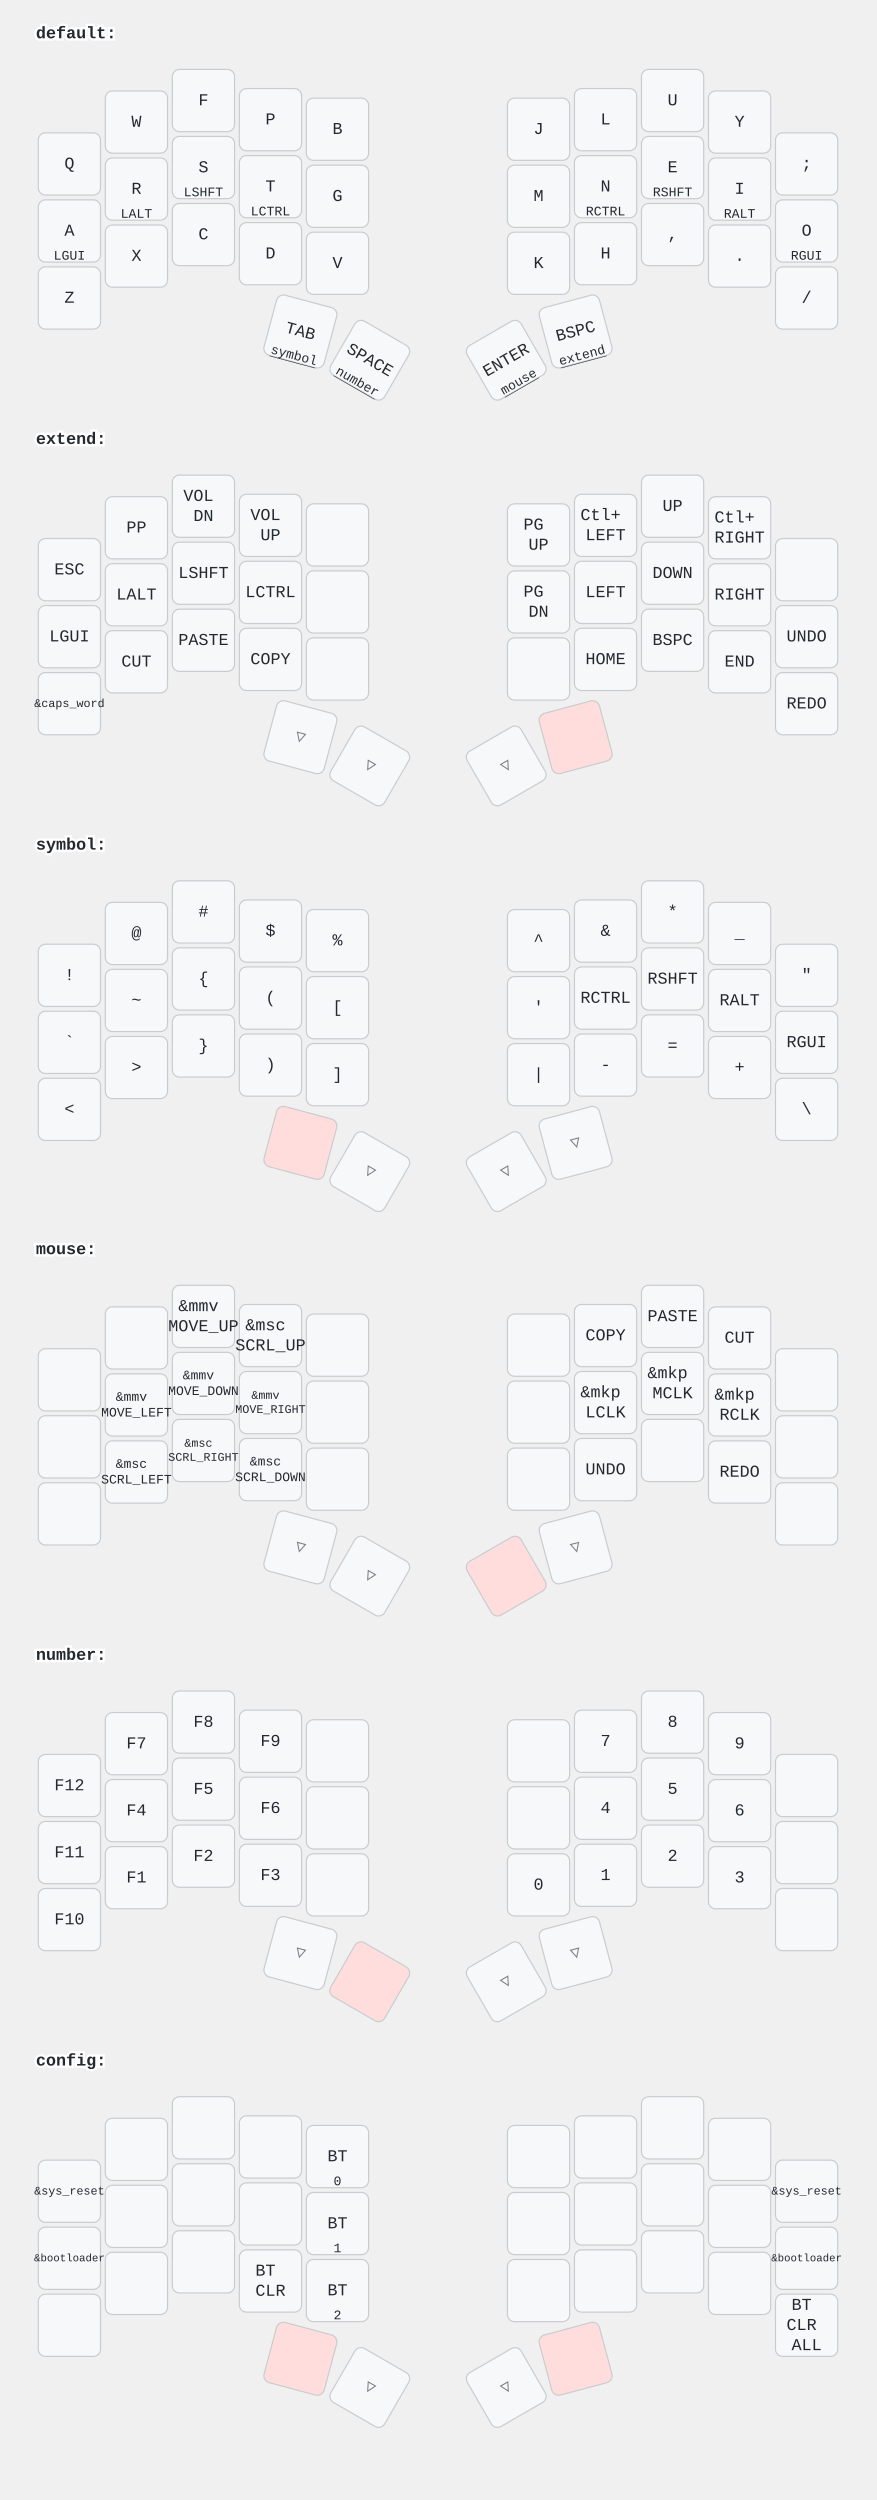
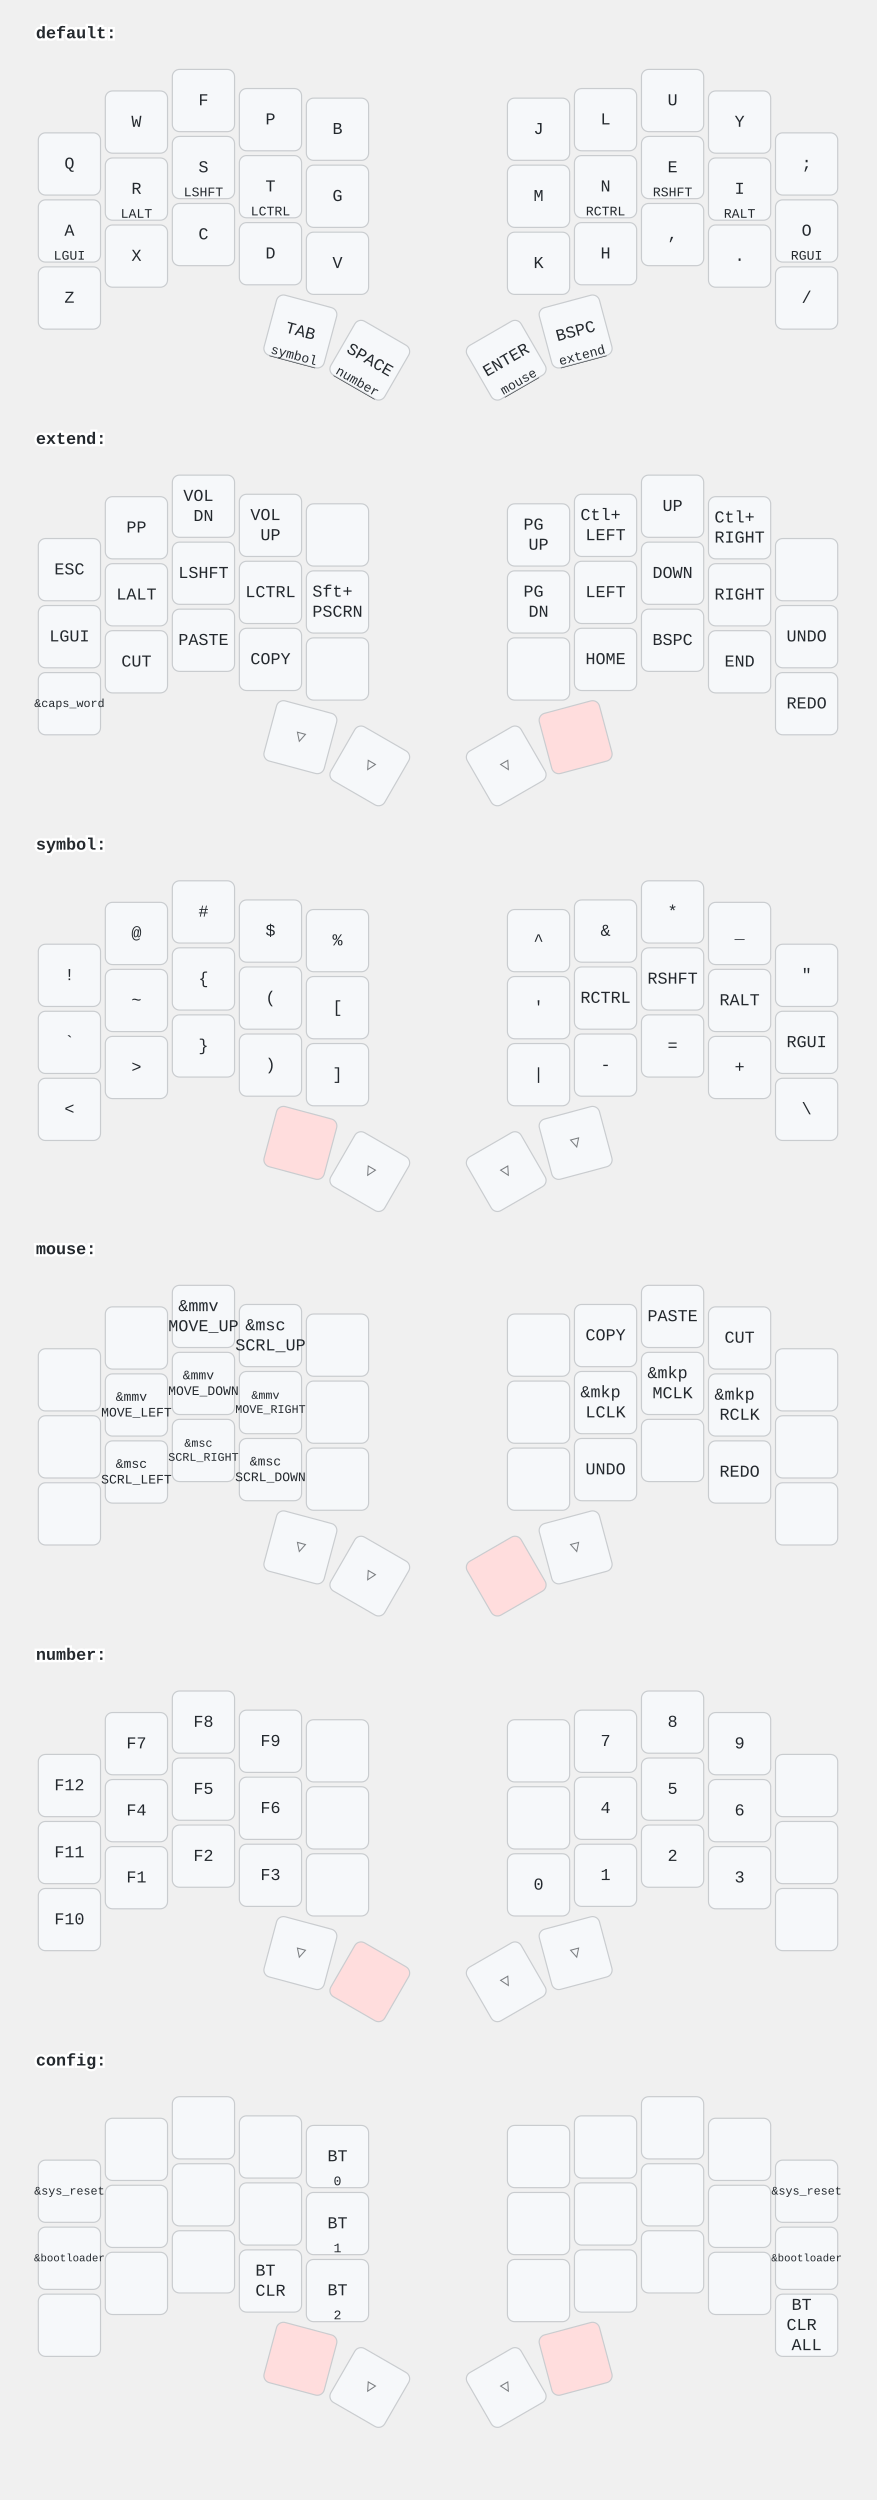
<svg xmlns="http://www.w3.org/2000/svg" width="732" height="2089" viewBox="0 0 732 2089" class="keymap">
  <style>/* inherit to force styles through use tags */
svg path {
    fill: inherit;
}

/* font and background color specifications */
svg.keymap {
    font-family: SFMono-Regular,Consolas,Liberation Mono,Menlo,monospace;
    font-size: 14px;
    font-kerning: normal;
    text-rendering: optimizeLegibility;
    fill: #24292e;
}

/* default key styling */
rect.key {
    fill: #f6f8fa;
}

rect.key, rect.combo {
    stroke: #c9cccf;
    stroke-width: 1;
}

/* default key side styling, only used is draw_key_sides is set */
rect.side {
    filter: brightness(90%);
}

/* color accent for combo boxes */
rect.combo, rect.combo-separate {
    fill: #cdf;
}

/* color accent for held keys */
rect.held, rect.combo.held {
    fill: #fdd;
}

/* color accent for ghost (optional) keys */
rect.ghost, rect.combo.ghost {
    stroke-dasharray: 4, 4;
    stroke-width: 2;
}

text {
    text-anchor: middle;
    dominant-baseline: middle;
}

/* styling for layer labels */
text.label {
    font-weight: bold;
    text-anchor: start;
    stroke: white;
    stroke-width: 4;
    paint-order: stroke;
}

/* styling for optional footer */
text.footer {
    text-anchor: end;
    dominant-baseline: auto;
    stroke: white;
    stroke-width: 4;
    paint-order: stroke;
}

/* styling for combo tap, and key hold/shifted label text */
text.combo, text.hold, text.shifted {
    font-size: 11px;
}

text.hold {
    text-anchor: middle;
    dominant-baseline: auto;
}

text.shifted {
    text-anchor: middle;
    dominant-baseline: hanging;
}

text.layer-activator {
    text-decoration: underline;
}

/* styling for hold/shifted label text in combo box */
text.combo.hold, text.combo.shifted {
    font-size: 8px;
}

/* lighter symbol for transparent keys */
text.trans {
    fill: #7b7e81;
}

/* styling for combo dendrons */
path.combo {
    stroke-width: 1;
    stroke: gray;
    fill: none;
}

/* Start Tabler Icons Cleanup */
/* cannot use height/width with glyphs */
.icon-tabler &gt; path {
    fill: inherit;
    stroke: inherit;
    stroke-width: 2;
}
/* hide tabler's default box */
.icon-tabler &gt; path[stroke="none"][fill="none"] {
    visibility: hidden;
}
/* End Tabler Icons Cleanup */
</style>
  <g transform="translate(30, 0)" class="layer-default">
    <text x="0" y="28" class="label" id="default">default:</text>
    <g transform="translate(0, 56)">
      <g transform="translate(28, 81)" class="key keypos-0">
        <rect rx="6" ry="6" x="-26" y="-26" width="52" height="52" class="key" />
        <text x="0" y="0" class="key tap">Q</text>
      </g>
      <g transform="translate(84, 46)" class="key keypos-1">
        <rect rx="6" ry="6" x="-26" y="-26" width="52" height="52" class="key" />
        <text x="0" y="0" class="key tap">W</text>
      </g>
      <g transform="translate(140, 28)" class="key keypos-2">
        <rect rx="6" ry="6" x="-26" y="-26" width="52" height="52" class="key" />
        <text x="0" y="0" class="key tap">F</text>
      </g>
      <g transform="translate(196, 44)" class="key keypos-3">
        <rect rx="6" ry="6" x="-26" y="-26" width="52" height="52" class="key" />
        <text x="0" y="0" class="key tap">P</text>
      </g>
      <g transform="translate(252, 52)" class="key keypos-4">
        <rect rx="6" ry="6" x="-26" y="-26" width="52" height="52" class="key" />
        <text x="0" y="0" class="key tap">B</text>
      </g>
      <g transform="translate(420, 52)" class="key keypos-5">
        <rect rx="6" ry="6" x="-26" y="-26" width="52" height="52" class="key" />
        <text x="0" y="0" class="key tap">J</text>
      </g>
      <g transform="translate(476, 44)" class="key keypos-6">
        <rect rx="6" ry="6" x="-26" y="-26" width="52" height="52" class="key" />
        <text x="0" y="0" class="key tap">L</text>
      </g>
      <g transform="translate(532, 28)" class="key keypos-7">
        <rect rx="6" ry="6" x="-26" y="-26" width="52" height="52" class="key" />
        <text x="0" y="0" class="key tap">U</text>
      </g>
      <g transform="translate(588, 46)" class="key keypos-8">
        <rect rx="6" ry="6" x="-26" y="-26" width="52" height="52" class="key" />
        <text x="0" y="0" class="key tap">Y</text>
      </g>
      <g transform="translate(644, 81)" class="key keypos-9">
        <rect rx="6" ry="6" x="-26" y="-26" width="52" height="52" class="key" />
        <text x="0" y="0" class="key tap">;</text>
      </g>
      <g transform="translate(28, 137)" class="key keypos-10">
        <rect rx="6" ry="6" x="-26" y="-26" width="52" height="52" class="key" />
        <text x="0" y="0" class="key tap">A</text>
        <text x="0" y="24" class="key hold">LGUI</text>
      </g>
      <g transform="translate(84, 102)" class="key keypos-11">
        <rect rx="6" ry="6" x="-26" y="-26" width="52" height="52" class="key" />
        <text x="0" y="0" class="key tap">R</text>
        <text x="0" y="24" class="key hold">LALT</text>
      </g>
      <g transform="translate(140, 84)" class="key keypos-12">
        <rect rx="6" ry="6" x="-26" y="-26" width="52" height="52" class="key" />
        <text x="0" y="0" class="key tap">S</text>
        <text x="0" y="24" class="key hold">LSHFT</text>
      </g>
      <g transform="translate(196, 100)" class="key keypos-13">
        <rect rx="6" ry="6" x="-26" y="-26" width="52" height="52" class="key" />
        <text x="0" y="0" class="key tap">T</text>
        <text x="0" y="24" class="key hold">LCTRL</text>
      </g>
      <g transform="translate(252, 108)" class="key keypos-14">
        <rect rx="6" ry="6" x="-26" y="-26" width="52" height="52" class="key" />
        <text x="0" y="0" class="key tap">G</text>
      </g>
      <g transform="translate(420, 108)" class="key keypos-15">
        <rect rx="6" ry="6" x="-26" y="-26" width="52" height="52" class="key" />
        <text x="0" y="0" class="key tap">M</text>
      </g>
      <g transform="translate(476, 100)" class="key keypos-16">
        <rect rx="6" ry="6" x="-26" y="-26" width="52" height="52" class="key" />
        <text x="0" y="0" class="key tap">N</text>
        <text x="0" y="24" class="key hold">RCTRL</text>
      </g>
      <g transform="translate(532, 84)" class="key keypos-17">
        <rect rx="6" ry="6" x="-26" y="-26" width="52" height="52" class="key" />
        <text x="0" y="0" class="key tap">E</text>
        <text x="0" y="24" class="key hold">RSHFT</text>
      </g>
      <g transform="translate(588, 102)" class="key keypos-18">
        <rect rx="6" ry="6" x="-26" y="-26" width="52" height="52" class="key" />
        <text x="0" y="0" class="key tap">I</text>
        <text x="0" y="24" class="key hold">RALT</text>
      </g>
      <g transform="translate(644, 137)" class="key keypos-19">
        <rect rx="6" ry="6" x="-26" y="-26" width="52" height="52" class="key" />
        <text x="0" y="0" class="key tap">O</text>
        <text x="0" y="24" class="key hold">RGUI</text>
      </g>
      <g transform="translate(28, 193)" class="key keypos-20">
        <rect rx="6" ry="6" x="-26" y="-26" width="52" height="52" class="key" />
        <text x="0" y="0" class="key tap">Z</text>
      </g>
      <g transform="translate(84, 158)" class="key keypos-21">
        <rect rx="6" ry="6" x="-26" y="-26" width="52" height="52" class="key" />
        <text x="0" y="0" class="key tap">X</text>
      </g>
      <g transform="translate(140, 140)" class="key keypos-22">
        <rect rx="6" ry="6" x="-26" y="-26" width="52" height="52" class="key" />
        <text x="0" y="0" class="key tap">C</text>
      </g>
      <g transform="translate(196, 156)" class="key keypos-23">
        <rect rx="6" ry="6" x="-26" y="-26" width="52" height="52" class="key" />
        <text x="0" y="0" class="key tap">D</text>
      </g>
      <g transform="translate(252, 164)" class="key keypos-24">
        <rect rx="6" ry="6" x="-26" y="-26" width="52" height="52" class="key" />
        <text x="0" y="0" class="key tap">V</text>
      </g>
      <g transform="translate(420, 164)" class="key keypos-25">
        <rect rx="6" ry="6" x="-26" y="-26" width="52" height="52" class="key" />
        <text x="0" y="0" class="key tap">K</text>
      </g>
      <g transform="translate(476, 156)" class="key keypos-26">
        <rect rx="6" ry="6" x="-26" y="-26" width="52" height="52" class="key" />
        <text x="0" y="0" class="key tap">H</text>
      </g>
      <g transform="translate(532, 140)" class="key keypos-27">
        <rect rx="6" ry="6" x="-26" y="-26" width="52" height="52" class="key" />
        <text x="0" y="0" class="key tap">,</text>
      </g>
      <g transform="translate(588, 158)" class="key keypos-28">
        <rect rx="6" ry="6" x="-26" y="-26" width="52" height="52" class="key" />
        <text x="0" y="0" class="key tap">.</text>
      </g>
      <g transform="translate(644, 193)" class="key keypos-29">
        <rect rx="6" ry="6" x="-26" y="-26" width="52" height="52" class="key" />
        <text x="0" y="0" class="key tap">/</text>
      </g>
      <g transform="translate(221, 221) rotate(15.0)" class="key keypos-30">
        <rect rx="6" ry="6" x="-26" y="-26" width="52" height="52" class="key" />
        <text x="0" y="0" class="key tap">TAB</text>
        <a href="#symbol">
          <text x="0" y="24" class="key hold layer-activator">symbol</text>
        </a>
      </g>
      <g transform="translate(279, 245) rotate(30.0)" class="key keypos-31">
        <rect rx="6" ry="6" x="-26" y="-26" width="52" height="52" class="key" />
        <text x="0" y="0" class="key tap">SPACE</text>
        <a href="#number">
          <text x="0" y="24" class="key hold layer-activator">number</text>
        </a>
      </g>
      <g transform="translate(393, 245) rotate(-30.0)" class="key keypos-32">
        <rect rx="6" ry="6" x="-26" y="-26" width="52" height="52" class="key" />
        <text x="0" y="0" class="key tap">ENTER</text>
        <a href="#mouse">
          <text x="0" y="24" class="key hold layer-activator">mouse</text>
        </a>
      </g>
      <g transform="translate(451, 221) rotate(-15.0)" class="key keypos-33">
        <rect rx="6" ry="6" x="-26" y="-26" width="52" height="52" class="key" />
        <text x="0" y="0" class="key tap">BSPC</text>
        <a href="#extend">
          <text x="0" y="24" class="key hold layer-activator">extend</text>
        </a>
      </g>
    </g>
  </g>
  <g transform="translate(30, 339)" class="layer-extend">
    <text x="0" y="28" class="label" id="extend">extend:</text>
    <g transform="translate(0, 56)">
      <g transform="translate(28, 81)" class="key keypos-0">
        <rect rx="6" ry="6" x="-26" y="-26" width="52" height="52" class="key" />
        <text x="0" y="0" class="key tap">ESC</text>
      </g>
      <g transform="translate(84, 46)" class="key keypos-1">
        <rect rx="6" ry="6" x="-26" y="-26" width="52" height="52" class="key" />
        <text x="0" y="0" class="key tap">PP</text>
      </g>
      <g transform="translate(140, 28)" class="key keypos-2">
        <rect rx="6" ry="6" x="-26" y="-26" width="52" height="52" class="key" />
        <text x="0" y="0" class="key tap">
          <tspan x="0" dy="-0.6em">VOL</tspan>
          <tspan x="0" dy="1.2em">DN</tspan>
        </text>
      </g>
      <g transform="translate(196, 44)" class="key keypos-3">
        <rect rx="6" ry="6" x="-26" y="-26" width="52" height="52" class="key" />
        <text x="0" y="0" class="key tap">
          <tspan x="0" dy="-0.6em">VOL</tspan>
          <tspan x="0" dy="1.2em">UP</tspan>
        </text>
      </g>
      <g transform="translate(252, 52)" class="key keypos-4">
        <rect rx="6" ry="6" x="-26" y="-26" width="52" height="52" class="key" />
      </g>
      <g transform="translate(420, 52)" class="key keypos-5">
        <rect rx="6" ry="6" x="-26" y="-26" width="52" height="52" class="key" />
        <text x="0" y="0" class="key tap">
          <tspan x="0" dy="-0.6em">PG</tspan>
          <tspan x="0" dy="1.2em">UP</tspan>
        </text>
      </g>
      <g transform="translate(476, 44)" class="key keypos-6">
        <rect rx="6" ry="6" x="-26" y="-26" width="52" height="52" class="key" />
        <text x="0" y="0" class="key tap">
          <tspan x="0" dy="-0.6em">Ctl+</tspan>
          <tspan x="0" dy="1.2em">LEFT</tspan>
        </text>
      </g>
      <g transform="translate(532, 28)" class="key keypos-7">
        <rect rx="6" ry="6" x="-26" y="-26" width="52" height="52" class="key" />
        <text x="0" y="0" class="key tap">UP</text>
      </g>
      <g transform="translate(588, 46)" class="key keypos-8">
        <rect rx="6" ry="6" x="-26" y="-26" width="52" height="52" class="key" />
        <text x="0" y="0" class="key tap">
          <tspan x="0" dy="-0.6em">Ctl+</tspan>
          <tspan x="0" dy="1.2em">RIGHT</tspan>
        </text>
      </g>
      <g transform="translate(644, 81)" class="key keypos-9">
        <rect rx="6" ry="6" x="-26" y="-26" width="52" height="52" class="key" />
      </g>
      <g transform="translate(28, 137)" class="key keypos-10">
        <rect rx="6" ry="6" x="-26" y="-26" width="52" height="52" class="key" />
        <text x="0" y="0" class="key tap">LGUI</text>
      </g>
      <g transform="translate(84, 102)" class="key keypos-11">
        <rect rx="6" ry="6" x="-26" y="-26" width="52" height="52" class="key" />
        <text x="0" y="0" class="key tap">LALT</text>
      </g>
      <g transform="translate(140, 84)" class="key keypos-12">
        <rect rx="6" ry="6" x="-26" y="-26" width="52" height="52" class="key" />
        <text x="0" y="0" class="key tap">LSHFT</text>
      </g>
      <g transform="translate(196, 100)" class="key keypos-13">
        <rect rx="6" ry="6" x="-26" y="-26" width="52" height="52" class="key" />
        <text x="0" y="0" class="key tap">LCTRL</text>
      </g>
      <g transform="translate(252, 108)" class="key keypos-14">
        <rect rx="6" ry="6" x="-26" y="-26" width="52" height="52" class="key" />
+         <text x="0" y="0" class="key tap">
+           <tspan x="0" dy="-0.6em">Sft+</tspan>
+           <tspan x="0" dy="1.2em">PSCRN</tspan>
+         </text>
      </g>
      <g transform="translate(420, 108)" class="key keypos-15">
        <rect rx="6" ry="6" x="-26" y="-26" width="52" height="52" class="key" />
        <text x="0" y="0" class="key tap">
          <tspan x="0" dy="-0.6em">PG</tspan>
          <tspan x="0" dy="1.2em">DN</tspan>
        </text>
      </g>
      <g transform="translate(476, 100)" class="key keypos-16">
        <rect rx="6" ry="6" x="-26" y="-26" width="52" height="52" class="key" />
        <text x="0" y="0" class="key tap">LEFT</text>
      </g>
      <g transform="translate(532, 84)" class="key keypos-17">
        <rect rx="6" ry="6" x="-26" y="-26" width="52" height="52" class="key" />
        <text x="0" y="0" class="key tap">DOWN</text>
      </g>
      <g transform="translate(588, 102)" class="key keypos-18">
        <rect rx="6" ry="6" x="-26" y="-26" width="52" height="52" class="key" />
        <text x="0" y="0" class="key tap">RIGHT</text>
      </g>
      <g transform="translate(644, 137)" class="key keypos-19">
        <rect rx="6" ry="6" x="-26" y="-26" width="52" height="52" class="key" />
        <text x="0" y="0" class="key tap">UNDO</text>
      </g>
      <g transform="translate(28, 193)" class="key keypos-20">
        <rect rx="6" ry="6" x="-26" y="-26" width="52" height="52" class="key" />
        <text x="0" y="0" class="key tap">
          <tspan style="font-size: 70%">&amp;caps_word</tspan>
        </text>
      </g>
      <g transform="translate(84, 158)" class="key keypos-21">
        <rect rx="6" ry="6" x="-26" y="-26" width="52" height="52" class="key" />
        <text x="0" y="0" class="key tap">CUT</text>
      </g>
      <g transform="translate(140, 140)" class="key keypos-22">
        <rect rx="6" ry="6" x="-26" y="-26" width="52" height="52" class="key" />
        <text x="0" y="0" class="key tap">PASTE</text>
      </g>
      <g transform="translate(196, 156)" class="key keypos-23">
        <rect rx="6" ry="6" x="-26" y="-26" width="52" height="52" class="key" />
        <text x="0" y="0" class="key tap">COPY</text>
      </g>
      <g transform="translate(252, 164)" class="key keypos-24">
        <rect rx="6" ry="6" x="-26" y="-26" width="52" height="52" class="key" />
      </g>
      <g transform="translate(420, 164)" class="key keypos-25">
        <rect rx="6" ry="6" x="-26" y="-26" width="52" height="52" class="key" />
      </g>
      <g transform="translate(476, 156)" class="key keypos-26">
        <rect rx="6" ry="6" x="-26" y="-26" width="52" height="52" class="key" />
        <text x="0" y="0" class="key tap">HOME</text>
      </g>
      <g transform="translate(532, 140)" class="key keypos-27">
        <rect rx="6" ry="6" x="-26" y="-26" width="52" height="52" class="key" />
        <text x="0" y="0" class="key tap">BSPC</text>
      </g>
      <g transform="translate(588, 158)" class="key keypos-28">
        <rect rx="6" ry="6" x="-26" y="-26" width="52" height="52" class="key" />
        <text x="0" y="0" class="key tap">END</text>
      </g>
      <g transform="translate(644, 193)" class="key keypos-29">
        <rect rx="6" ry="6" x="-26" y="-26" width="52" height="52" class="key" />
        <text x="0" y="0" class="key tap">REDO</text>
      </g>
      <g transform="translate(221, 221) rotate(15.0)" class="key trans keypos-30">
        <rect rx="6" ry="6" x="-26" y="-26" width="52" height="52" class="key trans" />
        <text x="0" y="0" class="key trans tap">▽</text>
      </g>
      <g transform="translate(279, 245) rotate(30.0)" class="key trans keypos-31">
        <rect rx="6" ry="6" x="-26" y="-26" width="52" height="52" class="key trans" />
        <text x="0" y="0" class="key trans tap">▽</text>
      </g>
      <g transform="translate(393, 245) rotate(-30.0)" class="key trans keypos-32">
        <rect rx="6" ry="6" x="-26" y="-26" width="52" height="52" class="key trans" />
        <text x="0" y="0" class="key trans tap">▽</text>
      </g>
      <g transform="translate(451, 221) rotate(-15.0)" class="key held keypos-33">
        <rect rx="6" ry="6" x="-26" y="-26" width="52" height="52" class="key held" />
      </g>
    </g>
  </g>
  <g transform="translate(30, 678)" class="layer-symbol">
    <text x="0" y="28" class="label" id="symbol">symbol:</text>
    <g transform="translate(0, 56)">
      <g transform="translate(28, 81)" class="key keypos-0">
        <rect rx="6" ry="6" x="-26" y="-26" width="52" height="52" class="key" />
        <text x="0" y="0" class="key tap">!</text>
      </g>
      <g transform="translate(84, 46)" class="key keypos-1">
        <rect rx="6" ry="6" x="-26" y="-26" width="52" height="52" class="key" />
        <text x="0" y="0" class="key tap">@</text>
      </g>
      <g transform="translate(140, 28)" class="key keypos-2">
        <rect rx="6" ry="6" x="-26" y="-26" width="52" height="52" class="key" />
        <text x="0" y="0" class="key tap">#</text>
      </g>
      <g transform="translate(196, 44)" class="key keypos-3">
        <rect rx="6" ry="6" x="-26" y="-26" width="52" height="52" class="key" />
        <text x="0" y="0" class="key tap">$</text>
      </g>
      <g transform="translate(252, 52)" class="key keypos-4">
        <rect rx="6" ry="6" x="-26" y="-26" width="52" height="52" class="key" />
        <text x="0" y="0" class="key tap">%</text>
      </g>
      <g transform="translate(420, 52)" class="key keypos-5">
        <rect rx="6" ry="6" x="-26" y="-26" width="52" height="52" class="key" />
        <text x="0" y="0" class="key tap">^</text>
      </g>
      <g transform="translate(476, 44)" class="key keypos-6">
        <rect rx="6" ry="6" x="-26" y="-26" width="52" height="52" class="key" />
        <text x="0" y="0" class="key tap">&amp;</text>
      </g>
      <g transform="translate(532, 28)" class="key keypos-7">
        <rect rx="6" ry="6" x="-26" y="-26" width="52" height="52" class="key" />
        <text x="0" y="0" class="key tap">*</text>
      </g>
      <g transform="translate(588, 46)" class="key keypos-8">
        <rect rx="6" ry="6" x="-26" y="-26" width="52" height="52" class="key" />
        <text x="0" y="0" class="key tap">_</text>
      </g>
      <g transform="translate(644, 81)" class="key keypos-9">
        <rect rx="6" ry="6" x="-26" y="-26" width="52" height="52" class="key" />
        <text x="0" y="0" class="key tap">"</text>
      </g>
      <g transform="translate(28, 137)" class="key keypos-10">
        <rect rx="6" ry="6" x="-26" y="-26" width="52" height="52" class="key" />
        <text x="0" y="0" class="key tap">`</text>
      </g>
      <g transform="translate(84, 102)" class="key keypos-11">
        <rect rx="6" ry="6" x="-26" y="-26" width="52" height="52" class="key" />
        <text x="0" y="0" class="key tap">~</text>
      </g>
      <g transform="translate(140, 84)" class="key keypos-12">
        <rect rx="6" ry="6" x="-26" y="-26" width="52" height="52" class="key" />
        <text x="0" y="0" class="key tap">{</text>
      </g>
      <g transform="translate(196, 100)" class="key keypos-13">
        <rect rx="6" ry="6" x="-26" y="-26" width="52" height="52" class="key" />
        <text x="0" y="0" class="key tap">(</text>
      </g>
      <g transform="translate(252, 108)" class="key keypos-14">
        <rect rx="6" ry="6" x="-26" y="-26" width="52" height="52" class="key" />
        <text x="0" y="0" class="key tap">[</text>
      </g>
      <g transform="translate(420, 108)" class="key keypos-15">
        <rect rx="6" ry="6" x="-26" y="-26" width="52" height="52" class="key" />
        <text x="0" y="0" class="key tap">'</text>
      </g>
      <g transform="translate(476, 100)" class="key keypos-16">
        <rect rx="6" ry="6" x="-26" y="-26" width="52" height="52" class="key" />
        <text x="0" y="0" class="key tap">RCTRL</text>
      </g>
      <g transform="translate(532, 84)" class="key keypos-17">
        <rect rx="6" ry="6" x="-26" y="-26" width="52" height="52" class="key" />
        <text x="0" y="0" class="key tap">RSHFT</text>
      </g>
      <g transform="translate(588, 102)" class="key keypos-18">
        <rect rx="6" ry="6" x="-26" y="-26" width="52" height="52" class="key" />
        <text x="0" y="0" class="key tap">RALT</text>
      </g>
      <g transform="translate(644, 137)" class="key keypos-19">
        <rect rx="6" ry="6" x="-26" y="-26" width="52" height="52" class="key" />
        <text x="0" y="0" class="key tap">RGUI</text>
      </g>
      <g transform="translate(28, 193)" class="key keypos-20">
        <rect rx="6" ry="6" x="-26" y="-26" width="52" height="52" class="key" />
        <text x="0" y="0" class="key tap">&lt;</text>
      </g>
      <g transform="translate(84, 158)" class="key keypos-21">
        <rect rx="6" ry="6" x="-26" y="-26" width="52" height="52" class="key" />
        <text x="0" y="0" class="key tap">&gt;</text>
      </g>
      <g transform="translate(140, 140)" class="key keypos-22">
        <rect rx="6" ry="6" x="-26" y="-26" width="52" height="52" class="key" />
        <text x="0" y="0" class="key tap">}</text>
      </g>
      <g transform="translate(196, 156)" class="key keypos-23">
        <rect rx="6" ry="6" x="-26" y="-26" width="52" height="52" class="key" />
        <text x="0" y="0" class="key tap">)</text>
      </g>
      <g transform="translate(252, 164)" class="key keypos-24">
        <rect rx="6" ry="6" x="-26" y="-26" width="52" height="52" class="key" />
        <text x="0" y="0" class="key tap">]</text>
      </g>
      <g transform="translate(420, 164)" class="key keypos-25">
        <rect rx="6" ry="6" x="-26" y="-26" width="52" height="52" class="key" />
        <text x="0" y="0" class="key tap">|</text>
      </g>
      <g transform="translate(476, 156)" class="key keypos-26">
        <rect rx="6" ry="6" x="-26" y="-26" width="52" height="52" class="key" />
        <text x="0" y="0" class="key tap">-</text>
      </g>
      <g transform="translate(532, 140)" class="key keypos-27">
        <rect rx="6" ry="6" x="-26" y="-26" width="52" height="52" class="key" />
        <text x="0" y="0" class="key tap">=</text>
      </g>
      <g transform="translate(588, 158)" class="key keypos-28">
        <rect rx="6" ry="6" x="-26" y="-26" width="52" height="52" class="key" />
        <text x="0" y="0" class="key tap">+</text>
      </g>
      <g transform="translate(644, 193)" class="key keypos-29">
        <rect rx="6" ry="6" x="-26" y="-26" width="52" height="52" class="key" />
        <text x="0" y="0" class="key tap">\</text>
      </g>
      <g transform="translate(221, 221) rotate(15.0)" class="key held keypos-30">
        <rect rx="6" ry="6" x="-26" y="-26" width="52" height="52" class="key held" />
      </g>
      <g transform="translate(279, 245) rotate(30.0)" class="key trans keypos-31">
        <rect rx="6" ry="6" x="-26" y="-26" width="52" height="52" class="key trans" />
        <text x="0" y="0" class="key trans tap">▽</text>
      </g>
      <g transform="translate(393, 245) rotate(-30.0)" class="key trans keypos-32">
        <rect rx="6" ry="6" x="-26" y="-26" width="52" height="52" class="key trans" />
        <text x="0" y="0" class="key trans tap">▽</text>
      </g>
      <g transform="translate(451, 221) rotate(-15.0)" class="key trans keypos-33">
        <rect rx="6" ry="6" x="-26" y="-26" width="52" height="52" class="key trans" />
        <text x="0" y="0" class="key trans tap">▽</text>
      </g>
    </g>
  </g>
  <g transform="translate(30, 1016)" class="layer-mouse">
    <text x="0" y="28" class="label" id="mouse">mouse:</text>
    <g transform="translate(0, 56)">
      <g transform="translate(28, 81)" class="key keypos-0">
        <rect rx="6" ry="6" x="-26" y="-26" width="52" height="52" class="key" />
      </g>
      <g transform="translate(84, 46)" class="key keypos-1">
        <rect rx="6" ry="6" x="-26" y="-26" width="52" height="52" class="key" />
      </g>
      <g transform="translate(140, 28)" class="key keypos-2">
        <rect rx="6" ry="6" x="-26" y="-26" width="52" height="52" class="key" />
        <text x="0" y="0" class="key tap">
          <tspan x="0" dy="-0.6em">&amp;mmv</tspan>
          <tspan x="0" dy="1.2em">MOVE_UP</tspan>
        </text>
      </g>
      <g transform="translate(196, 44)" class="key keypos-3">
        <rect rx="6" ry="6" x="-26" y="-26" width="52" height="52" class="key" />
        <text x="0" y="0" class="key tap">
          <tspan x="0" dy="-0.6em">&amp;msc</tspan>
          <tspan x="0" dy="1.2em">SCRL_UP</tspan>
        </text>
      </g>
      <g transform="translate(252, 52)" class="key keypos-4">
        <rect rx="6" ry="6" x="-26" y="-26" width="52" height="52" class="key" />
      </g>
      <g transform="translate(420, 52)" class="key keypos-5">
        <rect rx="6" ry="6" x="-26" y="-26" width="52" height="52" class="key" />
      </g>
      <g transform="translate(476, 44)" class="key keypos-6">
        <rect rx="6" ry="6" x="-26" y="-26" width="52" height="52" class="key" />
        <text x="0" y="0" class="key tap">COPY</text>
      </g>
      <g transform="translate(532, 28)" class="key keypos-7">
        <rect rx="6" ry="6" x="-26" y="-26" width="52" height="52" class="key" />
        <text x="0" y="0" class="key tap">PASTE</text>
      </g>
      <g transform="translate(588, 46)" class="key keypos-8">
        <rect rx="6" ry="6" x="-26" y="-26" width="52" height="52" class="key" />
        <text x="0" y="0" class="key tap">CUT</text>
      </g>
      <g transform="translate(644, 81)" class="key keypos-9">
        <rect rx="6" ry="6" x="-26" y="-26" width="52" height="52" class="key" />
      </g>
      <g transform="translate(28, 137)" class="key keypos-10">
        <rect rx="6" ry="6" x="-26" y="-26" width="52" height="52" class="key" />
      </g>
      <g transform="translate(84, 102)" class="key keypos-11">
        <rect rx="6" ry="6" x="-26" y="-26" width="52" height="52" class="key" />
        <text x="0" y="0" class="key tap">
          <tspan x="0" dy="-0.6em" style="font-size: 78%">&amp;mmv</tspan>
          <tspan x="0" dy="1.2em" style="font-size: 78%">MOVE_LEFT</tspan>
        </text>
      </g>
      <g transform="translate(140, 84)" class="key keypos-12">
        <rect rx="6" ry="6" x="-26" y="-26" width="52" height="52" class="key" />
        <text x="0" y="0" class="key tap">
          <tspan x="0" dy="-0.6em" style="font-size: 78%">&amp;mmv</tspan>
          <tspan x="0" dy="1.2em" style="font-size: 78%">MOVE_DOWN</tspan>
        </text>
      </g>
      <g transform="translate(196, 100)" class="key keypos-13">
        <rect rx="6" ry="6" x="-26" y="-26" width="52" height="52" class="key" />
        <text x="0" y="0" class="key tap">
          <tspan x="0" dy="-0.6em" style="font-size: 70%">&amp;mmv</tspan>
          <tspan x="0" dy="1.2em" style="font-size: 70%">MOVE_RIGHT</tspan>
        </text>
      </g>
      <g transform="translate(252, 108)" class="key keypos-14">
        <rect rx="6" ry="6" x="-26" y="-26" width="52" height="52" class="key" />
      </g>
      <g transform="translate(420, 108)" class="key keypos-15">
        <rect rx="6" ry="6" x="-26" y="-26" width="52" height="52" class="key" />
      </g>
      <g transform="translate(476, 100)" class="key keypos-16">
        <rect rx="6" ry="6" x="-26" y="-26" width="52" height="52" class="key" />
        <text x="0" y="0" class="key tap">
          <tspan x="0" dy="-0.6em">&amp;mkp</tspan>
          <tspan x="0" dy="1.2em">LCLK</tspan>
        </text>
      </g>
      <g transform="translate(532, 84)" class="key keypos-17">
        <rect rx="6" ry="6" x="-26" y="-26" width="52" height="52" class="key" />
        <text x="0" y="0" class="key tap">
          <tspan x="0" dy="-0.6em">&amp;mkp</tspan>
          <tspan x="0" dy="1.2em">MCLK</tspan>
        </text>
      </g>
      <g transform="translate(588, 102)" class="key keypos-18">
        <rect rx="6" ry="6" x="-26" y="-26" width="52" height="52" class="key" />
        <text x="0" y="0" class="key tap">
          <tspan x="0" dy="-0.6em">&amp;mkp</tspan>
          <tspan x="0" dy="1.2em">RCLK</tspan>
        </text>
      </g>
      <g transform="translate(644, 137)" class="key keypos-19">
        <rect rx="6" ry="6" x="-26" y="-26" width="52" height="52" class="key" />
      </g>
      <g transform="translate(28, 193)" class="key keypos-20">
        <rect rx="6" ry="6" x="-26" y="-26" width="52" height="52" class="key" />
      </g>
      <g transform="translate(84, 158)" class="key keypos-21">
        <rect rx="6" ry="6" x="-26" y="-26" width="52" height="52" class="key" />
        <text x="0" y="0" class="key tap">
          <tspan x="0" dy="-0.6em" style="font-size: 78%">&amp;msc</tspan>
          <tspan x="0" dy="1.2em" style="font-size: 78%">SCRL_LEFT</tspan>
        </text>
      </g>
      <g transform="translate(140, 140)" class="key keypos-22">
        <rect rx="6" ry="6" x="-26" y="-26" width="52" height="52" class="key" />
        <text x="0" y="0" class="key tap">
          <tspan x="0" dy="-0.6em" style="font-size: 70%">&amp;msc</tspan>
          <tspan x="0" dy="1.2em" style="font-size: 70%">SCRL_RIGHT</tspan>
        </text>
      </g>
      <g transform="translate(196, 156)" class="key keypos-23">
        <rect rx="6" ry="6" x="-26" y="-26" width="52" height="52" class="key" />
        <text x="0" y="0" class="key tap">
          <tspan x="0" dy="-0.6em" style="font-size: 78%">&amp;msc</tspan>
          <tspan x="0" dy="1.2em" style="font-size: 78%">SCRL_DOWN</tspan>
        </text>
      </g>
      <g transform="translate(252, 164)" class="key keypos-24">
        <rect rx="6" ry="6" x="-26" y="-26" width="52" height="52" class="key" />
      </g>
      <g transform="translate(420, 164)" class="key keypos-25">
        <rect rx="6" ry="6" x="-26" y="-26" width="52" height="52" class="key" />
      </g>
      <g transform="translate(476, 156)" class="key keypos-26">
        <rect rx="6" ry="6" x="-26" y="-26" width="52" height="52" class="key" />
        <text x="0" y="0" class="key tap">UNDO</text>
      </g>
      <g transform="translate(532, 140)" class="key keypos-27">
        <rect rx="6" ry="6" x="-26" y="-26" width="52" height="52" class="key" />
      </g>
      <g transform="translate(588, 158)" class="key keypos-28">
        <rect rx="6" ry="6" x="-26" y="-26" width="52" height="52" class="key" />
        <text x="0" y="0" class="key tap">REDO</text>
      </g>
      <g transform="translate(644, 193)" class="key keypos-29">
        <rect rx="6" ry="6" x="-26" y="-26" width="52" height="52" class="key" />
      </g>
      <g transform="translate(221, 221) rotate(15.0)" class="key trans keypos-30">
        <rect rx="6" ry="6" x="-26" y="-26" width="52" height="52" class="key trans" />
        <text x="0" y="0" class="key trans tap">▽</text>
      </g>
      <g transform="translate(279, 245) rotate(30.0)" class="key trans keypos-31">
        <rect rx="6" ry="6" x="-26" y="-26" width="52" height="52" class="key trans" />
        <text x="0" y="0" class="key trans tap">▽</text>
      </g>
      <g transform="translate(393, 245) rotate(-30.0)" class="key held keypos-32">
        <rect rx="6" ry="6" x="-26" y="-26" width="52" height="52" class="key held" />
      </g>
      <g transform="translate(451, 221) rotate(-15.0)" class="key trans keypos-33">
        <rect rx="6" ry="6" x="-26" y="-26" width="52" height="52" class="key trans" />
        <text x="0" y="0" class="key trans tap">▽</text>
      </g>
    </g>
  </g>
  <g transform="translate(30, 1355)" class="layer-number">
    <text x="0" y="28" class="label" id="number">number:</text>
    <g transform="translate(0, 56)">
      <g transform="translate(28, 81)" class="key keypos-0">
        <rect rx="6" ry="6" x="-26" y="-26" width="52" height="52" class="key" />
        <text x="0" y="0" class="key tap">F12</text>
      </g>
      <g transform="translate(84, 46)" class="key keypos-1">
        <rect rx="6" ry="6" x="-26" y="-26" width="52" height="52" class="key" />
        <text x="0" y="0" class="key tap">F7</text>
      </g>
      <g transform="translate(140, 28)" class="key keypos-2">
        <rect rx="6" ry="6" x="-26" y="-26" width="52" height="52" class="key" />
        <text x="0" y="0" class="key tap">F8</text>
      </g>
      <g transform="translate(196, 44)" class="key keypos-3">
        <rect rx="6" ry="6" x="-26" y="-26" width="52" height="52" class="key" />
        <text x="0" y="0" class="key tap">F9</text>
      </g>
      <g transform="translate(252, 52)" class="key keypos-4">
        <rect rx="6" ry="6" x="-26" y="-26" width="52" height="52" class="key" />
      </g>
      <g transform="translate(420, 52)" class="key keypos-5">
        <rect rx="6" ry="6" x="-26" y="-26" width="52" height="52" class="key" />
      </g>
      <g transform="translate(476, 44)" class="key keypos-6">
        <rect rx="6" ry="6" x="-26" y="-26" width="52" height="52" class="key" />
        <text x="0" y="0" class="key tap">7</text>
      </g>
      <g transform="translate(532, 28)" class="key keypos-7">
        <rect rx="6" ry="6" x="-26" y="-26" width="52" height="52" class="key" />
        <text x="0" y="0" class="key tap">8</text>
      </g>
      <g transform="translate(588, 46)" class="key keypos-8">
        <rect rx="6" ry="6" x="-26" y="-26" width="52" height="52" class="key" />
        <text x="0" y="0" class="key tap">9</text>
      </g>
      <g transform="translate(644, 81)" class="key keypos-9">
        <rect rx="6" ry="6" x="-26" y="-26" width="52" height="52" class="key" />
      </g>
      <g transform="translate(28, 137)" class="key keypos-10">
        <rect rx="6" ry="6" x="-26" y="-26" width="52" height="52" class="key" />
        <text x="0" y="0" class="key tap">F11</text>
      </g>
      <g transform="translate(84, 102)" class="key keypos-11">
        <rect rx="6" ry="6" x="-26" y="-26" width="52" height="52" class="key" />
        <text x="0" y="0" class="key tap">F4</text>
      </g>
      <g transform="translate(140, 84)" class="key keypos-12">
        <rect rx="6" ry="6" x="-26" y="-26" width="52" height="52" class="key" />
        <text x="0" y="0" class="key tap">F5</text>
      </g>
      <g transform="translate(196, 100)" class="key keypos-13">
        <rect rx="6" ry="6" x="-26" y="-26" width="52" height="52" class="key" />
        <text x="0" y="0" class="key tap">F6</text>
      </g>
      <g transform="translate(252, 108)" class="key keypos-14">
        <rect rx="6" ry="6" x="-26" y="-26" width="52" height="52" class="key" />
      </g>
      <g transform="translate(420, 108)" class="key keypos-15">
        <rect rx="6" ry="6" x="-26" y="-26" width="52" height="52" class="key" />
      </g>
      <g transform="translate(476, 100)" class="key keypos-16">
        <rect rx="6" ry="6" x="-26" y="-26" width="52" height="52" class="key" />
        <text x="0" y="0" class="key tap">4</text>
      </g>
      <g transform="translate(532, 84)" class="key keypos-17">
        <rect rx="6" ry="6" x="-26" y="-26" width="52" height="52" class="key" />
        <text x="0" y="0" class="key tap">5</text>
      </g>
      <g transform="translate(588, 102)" class="key keypos-18">
        <rect rx="6" ry="6" x="-26" y="-26" width="52" height="52" class="key" />
        <text x="0" y="0" class="key tap">6</text>
      </g>
      <g transform="translate(644, 137)" class="key keypos-19">
        <rect rx="6" ry="6" x="-26" y="-26" width="52" height="52" class="key" />
      </g>
      <g transform="translate(28, 193)" class="key keypos-20">
        <rect rx="6" ry="6" x="-26" y="-26" width="52" height="52" class="key" />
        <text x="0" y="0" class="key tap">F10</text>
      </g>
      <g transform="translate(84, 158)" class="key keypos-21">
        <rect rx="6" ry="6" x="-26" y="-26" width="52" height="52" class="key" />
        <text x="0" y="0" class="key tap">F1</text>
      </g>
      <g transform="translate(140, 140)" class="key keypos-22">
        <rect rx="6" ry="6" x="-26" y="-26" width="52" height="52" class="key" />
        <text x="0" y="0" class="key tap">F2</text>
      </g>
      <g transform="translate(196, 156)" class="key keypos-23">
        <rect rx="6" ry="6" x="-26" y="-26" width="52" height="52" class="key" />
        <text x="0" y="0" class="key tap">F3</text>
      </g>
      <g transform="translate(252, 164)" class="key keypos-24">
        <rect rx="6" ry="6" x="-26" y="-26" width="52" height="52" class="key" />
      </g>
      <g transform="translate(420, 164)" class="key keypos-25">
        <rect rx="6" ry="6" x="-26" y="-26" width="52" height="52" class="key" />
        <text x="0" y="0" class="key tap">0</text>
      </g>
      <g transform="translate(476, 156)" class="key keypos-26">
        <rect rx="6" ry="6" x="-26" y="-26" width="52" height="52" class="key" />
        <text x="0" y="0" class="key tap">1</text>
      </g>
      <g transform="translate(532, 140)" class="key keypos-27">
        <rect rx="6" ry="6" x="-26" y="-26" width="52" height="52" class="key" />
        <text x="0" y="0" class="key tap">2</text>
      </g>
      <g transform="translate(588, 158)" class="key keypos-28">
        <rect rx="6" ry="6" x="-26" y="-26" width="52" height="52" class="key" />
        <text x="0" y="0" class="key tap">3</text>
      </g>
      <g transform="translate(644, 193)" class="key keypos-29">
        <rect rx="6" ry="6" x="-26" y="-26" width="52" height="52" class="key" />
      </g>
      <g transform="translate(221, 221) rotate(15.0)" class="key trans keypos-30">
        <rect rx="6" ry="6" x="-26" y="-26" width="52" height="52" class="key trans" />
        <text x="0" y="0" class="key trans tap">▽</text>
      </g>
      <g transform="translate(279, 245) rotate(30.0)" class="key held keypos-31">
        <rect rx="6" ry="6" x="-26" y="-26" width="52" height="52" class="key held" />
      </g>
      <g transform="translate(393, 245) rotate(-30.0)" class="key trans keypos-32">
        <rect rx="6" ry="6" x="-26" y="-26" width="52" height="52" class="key trans" />
        <text x="0" y="0" class="key trans tap">▽</text>
      </g>
      <g transform="translate(451, 221) rotate(-15.0)" class="key trans keypos-33">
        <rect rx="6" ry="6" x="-26" y="-26" width="52" height="52" class="key trans" />
        <text x="0" y="0" class="key trans tap">▽</text>
      </g>
    </g>
  </g>
  <g transform="translate(30, 1694)" class="layer-config">
    <text x="0" y="28" class="label" id="config">config:</text>
    <g transform="translate(0, 56)">
      <g transform="translate(28, 81)" class="key keypos-0">
        <rect rx="6" ry="6" x="-26" y="-26" width="52" height="52" class="key" />
        <text x="0" y="0" class="key tap">
          <tspan style="font-size: 70%">&amp;sys_reset</tspan>
        </text>
      </g>
      <g transform="translate(84, 46)" class="key keypos-1">
        <rect rx="6" ry="6" x="-26" y="-26" width="52" height="52" class="key" />
      </g>
      <g transform="translate(140, 28)" class="key keypos-2">
        <rect rx="6" ry="6" x="-26" y="-26" width="52" height="52" class="key" />
      </g>
      <g transform="translate(196, 44)" class="key keypos-3">
        <rect rx="6" ry="6" x="-26" y="-26" width="52" height="52" class="key" />
      </g>
      <g transform="translate(252, 52)" class="key keypos-4">
        <rect rx="6" ry="6" x="-26" y="-26" width="52" height="52" class="key" />
        <text x="0" y="0" class="key tap">BT</text>
        <text x="0" y="24" class="key hold">0</text>
      </g>
      <g transform="translate(420, 52)" class="key keypos-5">
        <rect rx="6" ry="6" x="-26" y="-26" width="52" height="52" class="key" />
      </g>
      <g transform="translate(476, 44)" class="key keypos-6">
        <rect rx="6" ry="6" x="-26" y="-26" width="52" height="52" class="key" />
      </g>
      <g transform="translate(532, 28)" class="key keypos-7">
        <rect rx="6" ry="6" x="-26" y="-26" width="52" height="52" class="key" />
      </g>
      <g transform="translate(588, 46)" class="key keypos-8">
        <rect rx="6" ry="6" x="-26" y="-26" width="52" height="52" class="key" />
      </g>
      <g transform="translate(644, 81)" class="key keypos-9">
        <rect rx="6" ry="6" x="-26" y="-26" width="52" height="52" class="key" />
        <text x="0" y="0" class="key tap">
          <tspan style="font-size: 70%">&amp;sys_reset</tspan>
        </text>
      </g>
      <g transform="translate(28, 137)" class="key keypos-10">
        <rect rx="6" ry="6" x="-26" y="-26" width="52" height="52" class="key" />
        <text x="0" y="0" class="key tap">
          <tspan style="font-size: 64%">&amp;bootloader</tspan>
        </text>
      </g>
      <g transform="translate(84, 102)" class="key keypos-11">
        <rect rx="6" ry="6" x="-26" y="-26" width="52" height="52" class="key" />
      </g>
      <g transform="translate(140, 84)" class="key keypos-12">
        <rect rx="6" ry="6" x="-26" y="-26" width="52" height="52" class="key" />
      </g>
      <g transform="translate(196, 100)" class="key keypos-13">
        <rect rx="6" ry="6" x="-26" y="-26" width="52" height="52" class="key" />
      </g>
      <g transform="translate(252, 108)" class="key keypos-14">
        <rect rx="6" ry="6" x="-26" y="-26" width="52" height="52" class="key" />
        <text x="0" y="0" class="key tap">BT</text>
        <text x="0" y="24" class="key hold">1</text>
      </g>
      <g transform="translate(420, 108)" class="key keypos-15">
        <rect rx="6" ry="6" x="-26" y="-26" width="52" height="52" class="key" />
      </g>
      <g transform="translate(476, 100)" class="key keypos-16">
        <rect rx="6" ry="6" x="-26" y="-26" width="52" height="52" class="key" />
      </g>
      <g transform="translate(532, 84)" class="key keypos-17">
        <rect rx="6" ry="6" x="-26" y="-26" width="52" height="52" class="key" />
      </g>
      <g transform="translate(588, 102)" class="key keypos-18">
        <rect rx="6" ry="6" x="-26" y="-26" width="52" height="52" class="key" />
      </g>
      <g transform="translate(644, 137)" class="key keypos-19">
        <rect rx="6" ry="6" x="-26" y="-26" width="52" height="52" class="key" />
        <text x="0" y="0" class="key tap">
          <tspan style="font-size: 64%">&amp;bootloader</tspan>
        </text>
      </g>
      <g transform="translate(28, 193)" class="key keypos-20">
        <rect rx="6" ry="6" x="-26" y="-26" width="52" height="52" class="key" />
      </g>
      <g transform="translate(84, 158)" class="key keypos-21">
        <rect rx="6" ry="6" x="-26" y="-26" width="52" height="52" class="key" />
      </g>
      <g transform="translate(140, 140)" class="key keypos-22">
        <rect rx="6" ry="6" x="-26" y="-26" width="52" height="52" class="key" />
      </g>
      <g transform="translate(196, 156)" class="key keypos-23">
        <rect rx="6" ry="6" x="-26" y="-26" width="52" height="52" class="key" />
        <text x="0" y="0" class="key tap">
          <tspan x="0" dy="-0.6em">BT</tspan>
          <tspan x="0" dy="1.2em">CLR</tspan>
        </text>
      </g>
      <g transform="translate(252, 164)" class="key keypos-24">
        <rect rx="6" ry="6" x="-26" y="-26" width="52" height="52" class="key" />
        <text x="0" y="0" class="key tap">BT</text>
        <text x="0" y="24" class="key hold">2</text>
      </g>
      <g transform="translate(420, 164)" class="key keypos-25">
        <rect rx="6" ry="6" x="-26" y="-26" width="52" height="52" class="key" />
      </g>
      <g transform="translate(476, 156)" class="key keypos-26">
        <rect rx="6" ry="6" x="-26" y="-26" width="52" height="52" class="key" />
      </g>
      <g transform="translate(532, 140)" class="key keypos-27">
        <rect rx="6" ry="6" x="-26" y="-26" width="52" height="52" class="key" />
      </g>
      <g transform="translate(588, 158)" class="key keypos-28">
        <rect rx="6" ry="6" x="-26" y="-26" width="52" height="52" class="key" />
      </g>
      <g transform="translate(644, 193)" class="key keypos-29">
        <rect rx="6" ry="6" x="-26" y="-26" width="52" height="52" class="key" />
        <text x="0" y="0" class="key tap">
          <tspan x="0" dy="-1.2em">BT</tspan>
          <tspan x="0" dy="1.2em">CLR</tspan>
          <tspan x="0" dy="1.2em">ALL</tspan>
        </text>
      </g>
      <g transform="translate(221, 221) rotate(15.0)" class="key held keypos-30">
        <rect rx="6" ry="6" x="-26" y="-26" width="52" height="52" class="key held" />
      </g>
      <g transform="translate(279, 245) rotate(30.0)" class="key trans keypos-31">
        <rect rx="6" ry="6" x="-26" y="-26" width="52" height="52" class="key trans" />
        <text x="0" y="0" class="key trans tap">▽</text>
      </g>
      <g transform="translate(393, 245) rotate(-30.0)" class="key trans keypos-32">
        <rect rx="6" ry="6" x="-26" y="-26" width="52" height="52" class="key trans" />
        <text x="0" y="0" class="key trans tap">▽</text>
      </g>
      <g transform="translate(451, 221) rotate(-15.0)" class="key held keypos-33">
        <rect rx="6" ry="6" x="-26" y="-26" width="52" height="52" class="key held" />
      </g>
    </g>
  </g>
</svg>
